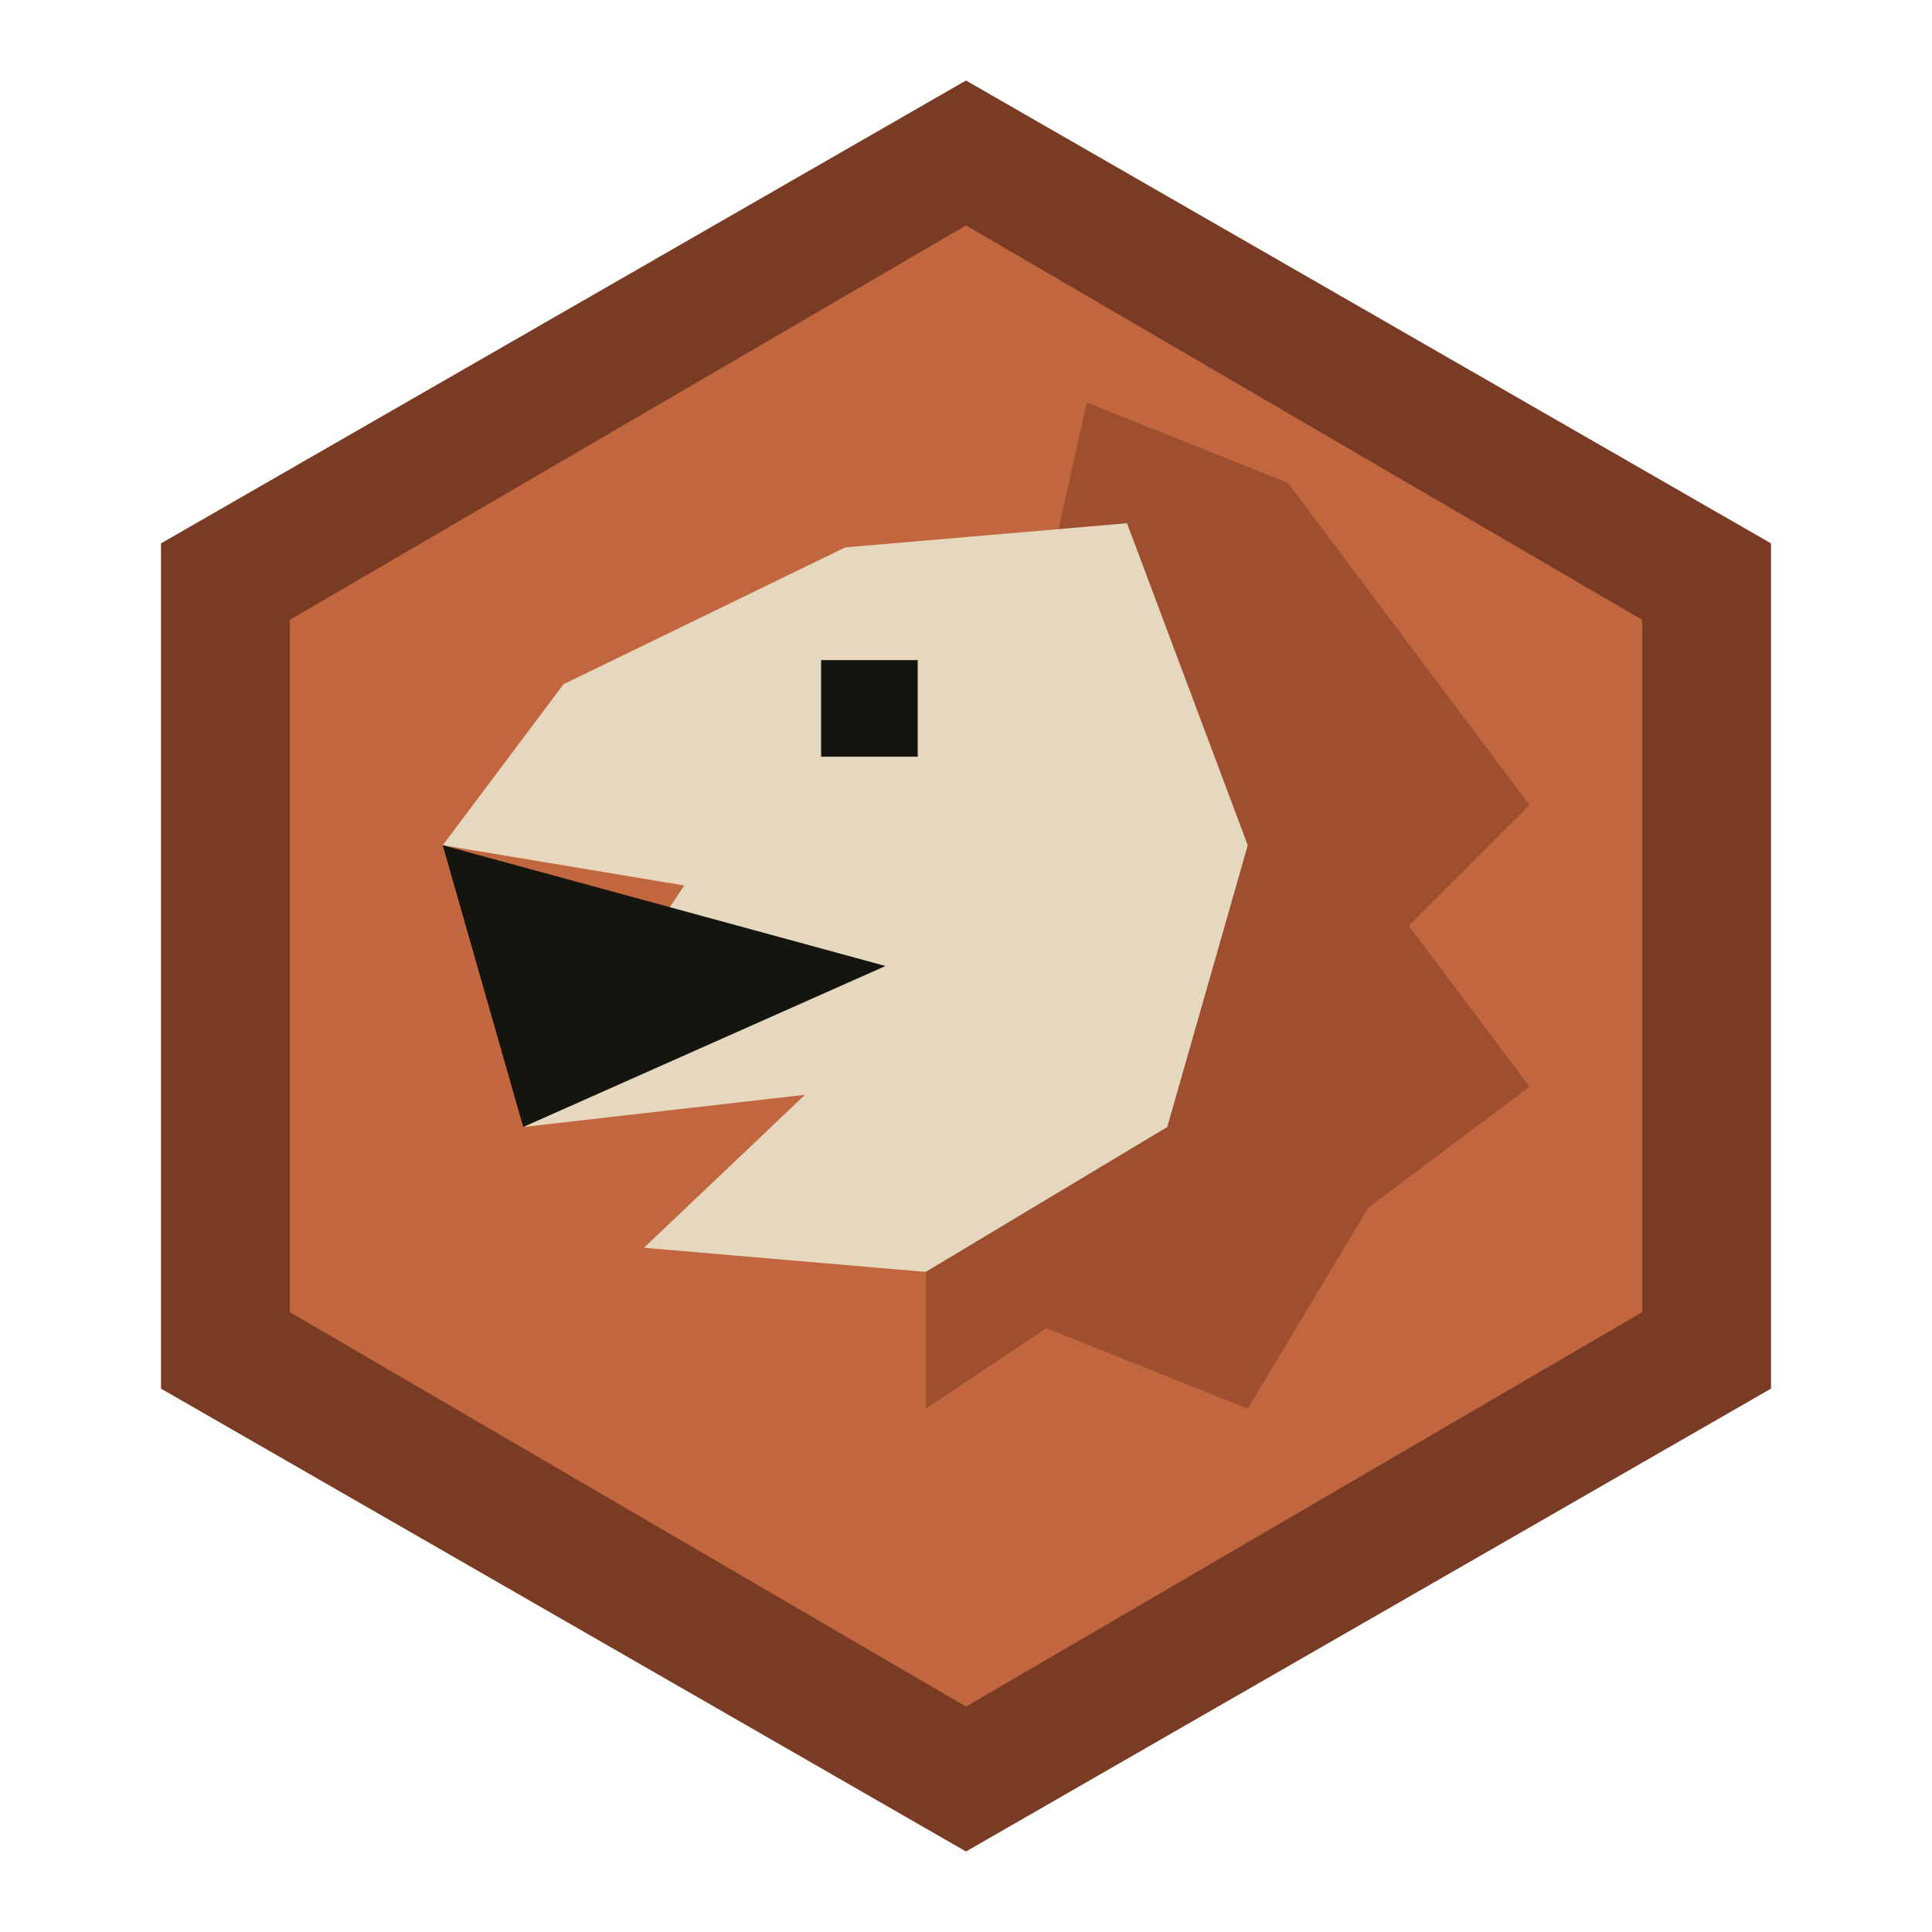
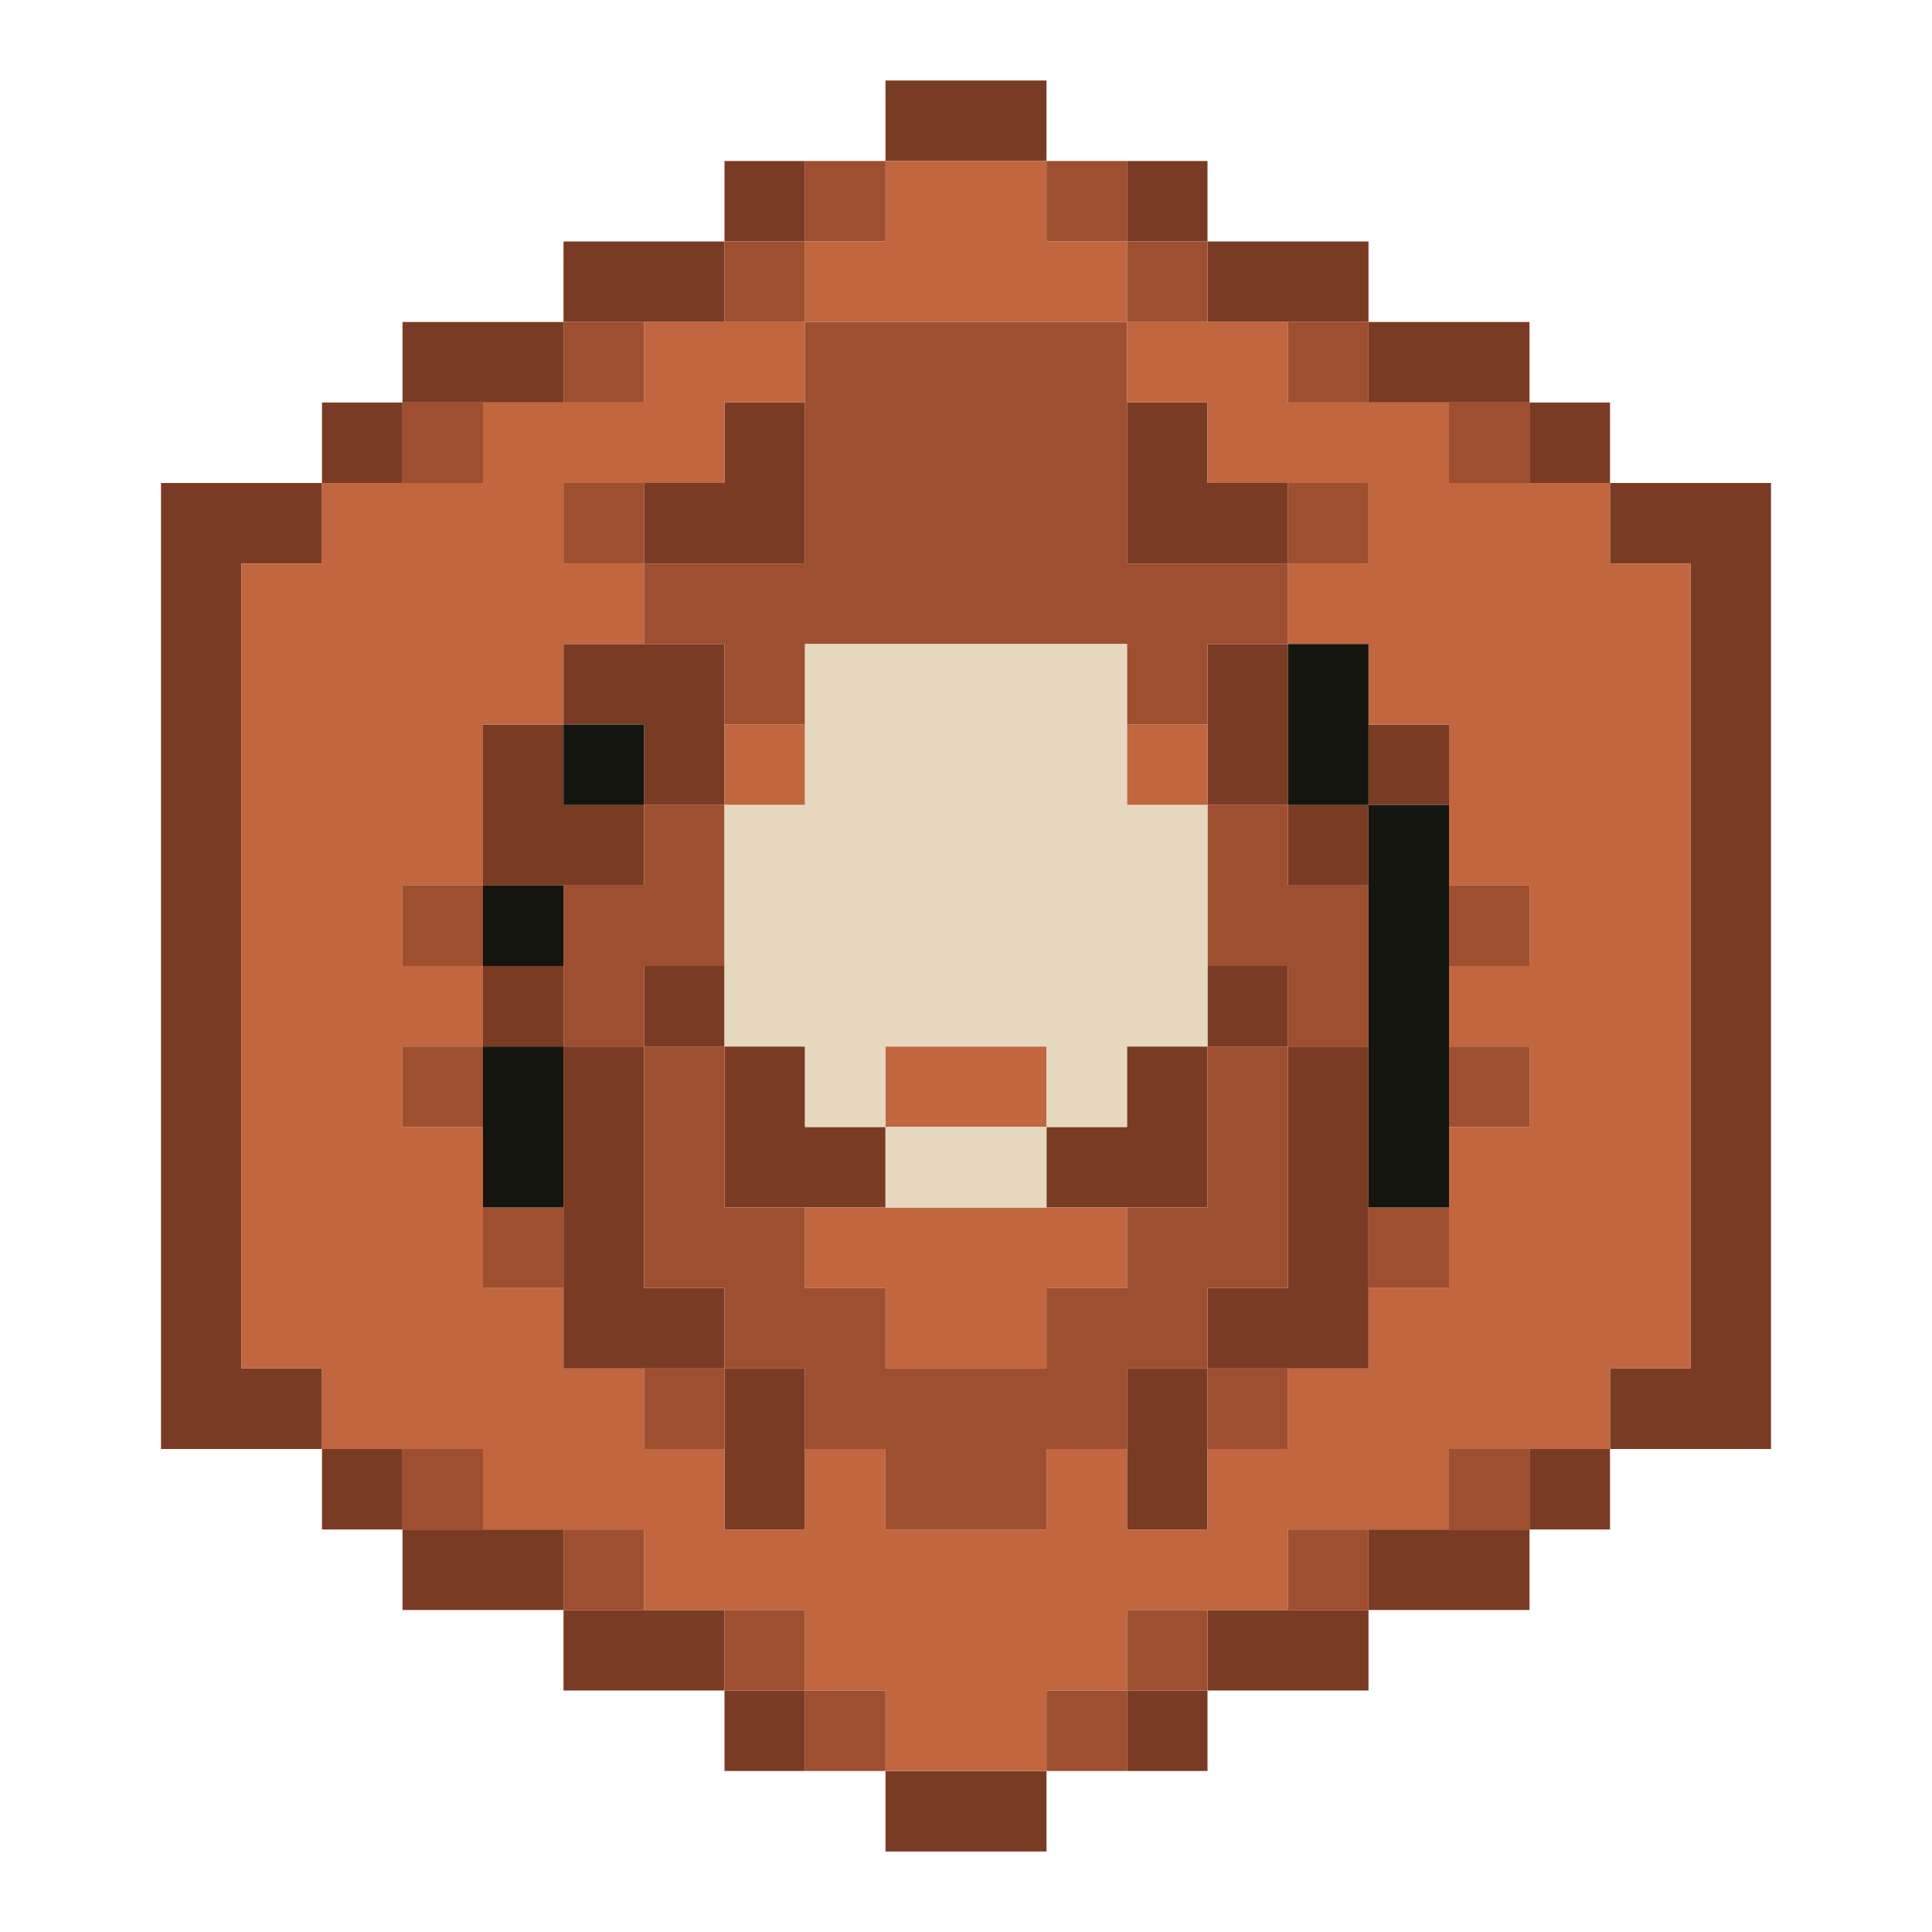
<svg xmlns="http://www.w3.org/2000/svg" width="24" height="24" viewBox="0 0 24 24">
-   <path d="M12,1 L22,6.75 L22,17.25 L12,23 L2,17.25 L2,6.75 Z" fill="#7A3B24" fill-rule="evenodd" />
-   <path d="M12,2.8 L20.4,7.7 L20.4,16.3 L12,21.2 L3.6,16.3 L3.6,7.7 Z" fill="#C1663F" fill-rule="evenodd" />
-   <path d="M13.5 5 L16 6 L17.5 8 L19 10 L17.5 11.5 L19 13.5 L17 15 L15.5 17.5 L13 16.5 L11.5 17.5 L11.5 14 Z" fill="#9E4F30" fill-rule="evenodd" />
-   <path d="M14 6.5 L10.5 6.8 L7 8.5 L5.5 10.5 L8.5 11 L6.5 14 L10 13.6 L8 15.5 L11.5 15.8 L14.5 14 L15.5 10.5 Z" fill="#E6D8BE" fill-rule="evenodd" />
-   <path d="M5.5 10.5 L11 12 L6.5 14 Z" fill="#14150F" fill-rule="evenodd" />
-   <path d="M10.2 8.2 L11.4 8.2 L11.4 9.4 L10.2 9.4 Z" fill="#14150F" fill-rule="evenodd" />
+   <path d="M11 1h2v1h-2zM9 2h1v1h-1zM14 2h1v1h-1zM7 3h2v1h-2zM15 3h2v1h-2zM5 4h2v1h-2zM17 4h2v1h-2zM4 5h1v1h-1zM9 5h1v1h-1zM14 5h1v1h-1zM19 5h1v1h-1zM2 6h2v1h-2zM8 6h2v1h-2zM14 6h2v1h-2zM20 6h2v1h-2zM2 7h1v1h-1zM21 7h1v1h-1zM2 8h1v1h-1zM7 8h2v1h-2zM15 8h1v1h-1zM21 8h1v1h-1zM2 9h1v1h-1zM6 9h1v1h-1zM8 9h1v1h-1zM15 9h1v1h-1zM17 9h1v1h-1zM21 9h1v1h-1zM2 10h1v1h-1zM6 10h2v1h-2zM16 10h1v1h-1zM21 10h1v1h-1zM2 11h1v1h-1zM21 11h1v1h-1zM2 12h1v1h-1zM6 12h1v1h-1zM8 12h1v1h-1zM15 12h1v1h-1zM21 12h1v1h-1zM2 13h1v1h-1zM7 13h1v1h-1zM9 13h1v1h-1zM14 13h1v1h-1zM16 13h1v1h-1zM21 13h1v1h-1zM2 14h1v1h-1zM7 14h1v1h-1zM9 14h2v1h-2zM13 14h2v1h-2zM16 14h1v1h-1zM21 14h1v1h-1zM2 15h1v1h-1zM7 15h1v1h-1zM16 15h1v1h-1zM21 15h1v1h-1zM2 16h1v1h-1zM7 16h2v1h-2zM15 16h2v1h-2zM21 16h1v1h-1zM2 17h2v1h-2zM9 17h1v1h-1zM14 17h1v1h-1zM20 17h2v1h-2zM4 18h1v1h-1zM9 18h1v1h-1zM14 18h1v1h-1zM19 18h1v1h-1zM5 19h2v1h-2zM17 19h2v1h-2zM7 20h2v1h-2zM15 20h2v1h-2zM9 21h1v1h-1zM14 21h1v1h-1zM11 22h2v1h-2z" fill="#7A3B24" fill-rule="evenodd" />
+   <path d="M11 2h2v1h-2zM10 3h4v1h-4zM8 4h2v1h-2zM14 4h2v1h-2zM6 5h3v1h-3zM15 5h3v1h-3zM4 6h3v1h-3zM17 6h3v1h-3zM3 7h5v1h-5zM16 7h5v1h-5zM3 8h4v1h-4zM17 8h4v1h-4zM3 9h3v1h-3zM9 9h1v1h-1zM14 9h1v1h-1zM18 9h3v1h-3zM3 10h3v1h-3zM18 10h3v1h-3zM3 11h2v1h-2zM19 11h2v1h-2zM3 12h3v1h-3zM18 12h3v1h-3zM3 13h2v1h-2zM11 13h2v1h-2zM19 13h2v1h-2zM3 14h3v1h-3zM18 14h3v1h-3zM3 15h3v1h-3zM10 15h4v1h-4zM18 15h3v1h-3zM3 16h4v1h-4zM11 16h2v1h-2zM17 16h4v1h-4zM4 17h4v1h-4zM16 17h4v1h-4zM6 18h3v1h-3zM10 18h1v1h-1zM13 18h1v1h-1zM15 18h3v1h-3zM8 19h8v1h-8zM10 20h4v1h-4zM11 21h2v1h-2z" fill="#C1663F" fill-rule="evenodd" />
+   <path d="M10 2h1v1h-1zM13 2h1v1h-1zM9 3h1v1h-1zM14 3h1v1h-1zM7 4h1v1h-1zM10 4h4v1h-4zM16 4h1v1h-1zM5 5h1v1h-1zM10 5h4v1h-4zM18 5h1v1h-1zM7 6h1v1h-1zM10 6h4v1h-4zM16 6h1v1h-1zM8 7h8v1h-8zM9 8h1v1h-1zM14 8h1v1h-1zM8 10h1v1h-1zM15 10h1v1h-1zM5 11h1v1h-1zM7 11h2v1h-2zM15 11h2v1h-2zM18 11h1v1h-1zM7 12h1v1h-1zM16 12h1v1h-1zM5 13h1v1h-1zM8 13h1v1h-1zM15 13h1v1h-1zM18 13h1v1h-1zM8 14h1v1h-1zM15 14h1v1h-1zM6 15h1v1h-1zM8 15h2v1h-2zM14 15h2v1h-2zM17 15h1v1h-1zM9 16h2v1h-2zM13 16h2v1h-2zM8 17h1v1h-1zM10 17h4v1h-4zM15 17h1v1h-1zM5 18h1v1h-1zM11 18h2v1h-2zM18 18h1v1h-1zM7 19h1v1h-1zM16 19h1v1h-1zM9 20h1v1h-1zM14 20h1v1h-1zM10 21h1v1h-1zM13 21h1v1h-1z" fill="#9E4F30" fill-rule="evenodd" />
+   <path d="M10 8h4v1h-4zM10 9h4v1h-4zM9 10h6v1h-6zM9 11h6v1h-6zM9 12h6v1h-6zM10 13h1v1h-1zM13 13h1v1h-1zM11 14h2v1h-2z" fill="#E6D8BE" fill-rule="evenodd" />
+   <path d="M16 8h1v1h-1zM7 9h1v1h-1zM16 9h1v1h-1zM17 10h1v1h-1zM6 11h1v1h-1zM17 11h1v1h-1zM17 12h1v1h-1zM6 13h1v1h-1zM17 13h1v1h-1zM6 14h1v1h-1zM17 14h1v1h-1z" fill="#14150F" fill-rule="evenodd" />
</svg>
